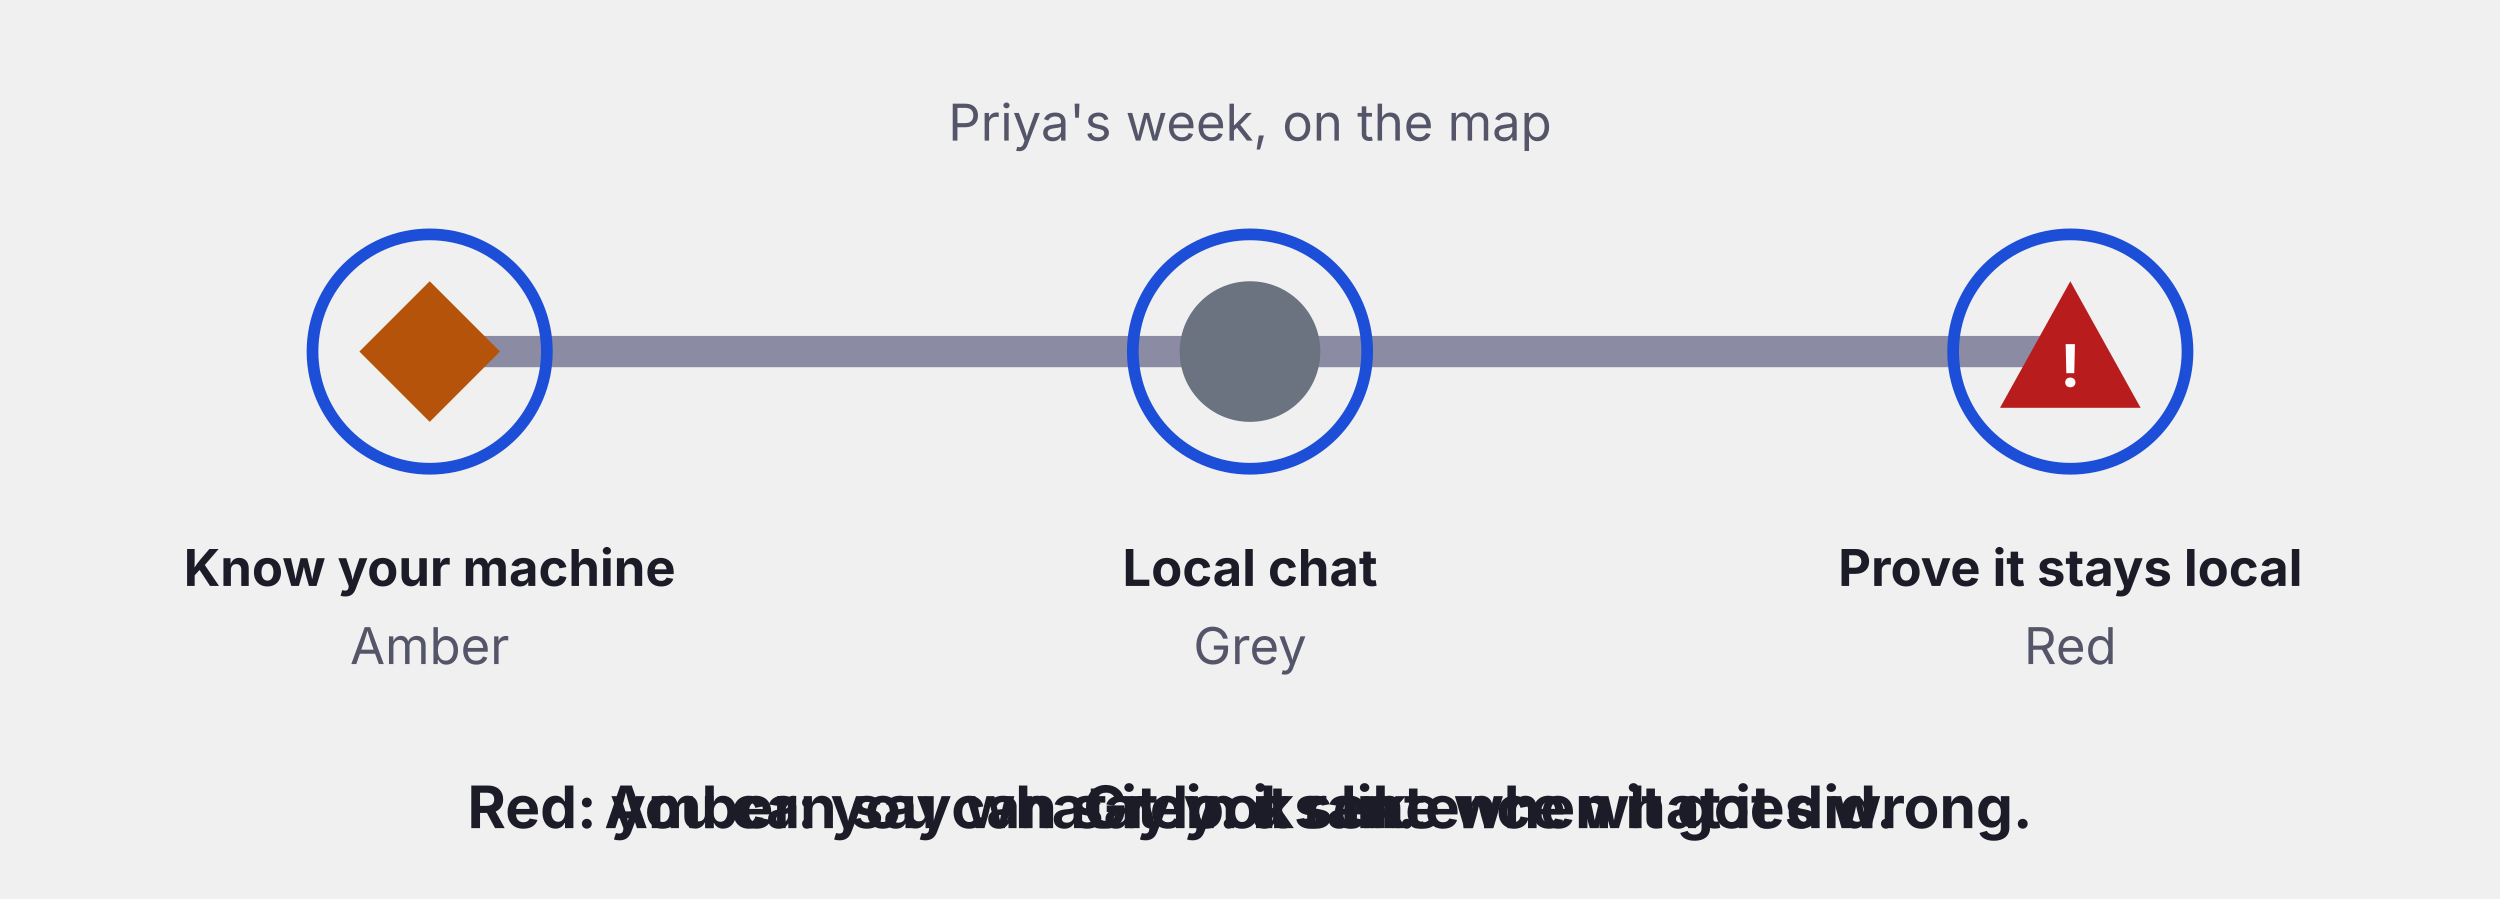
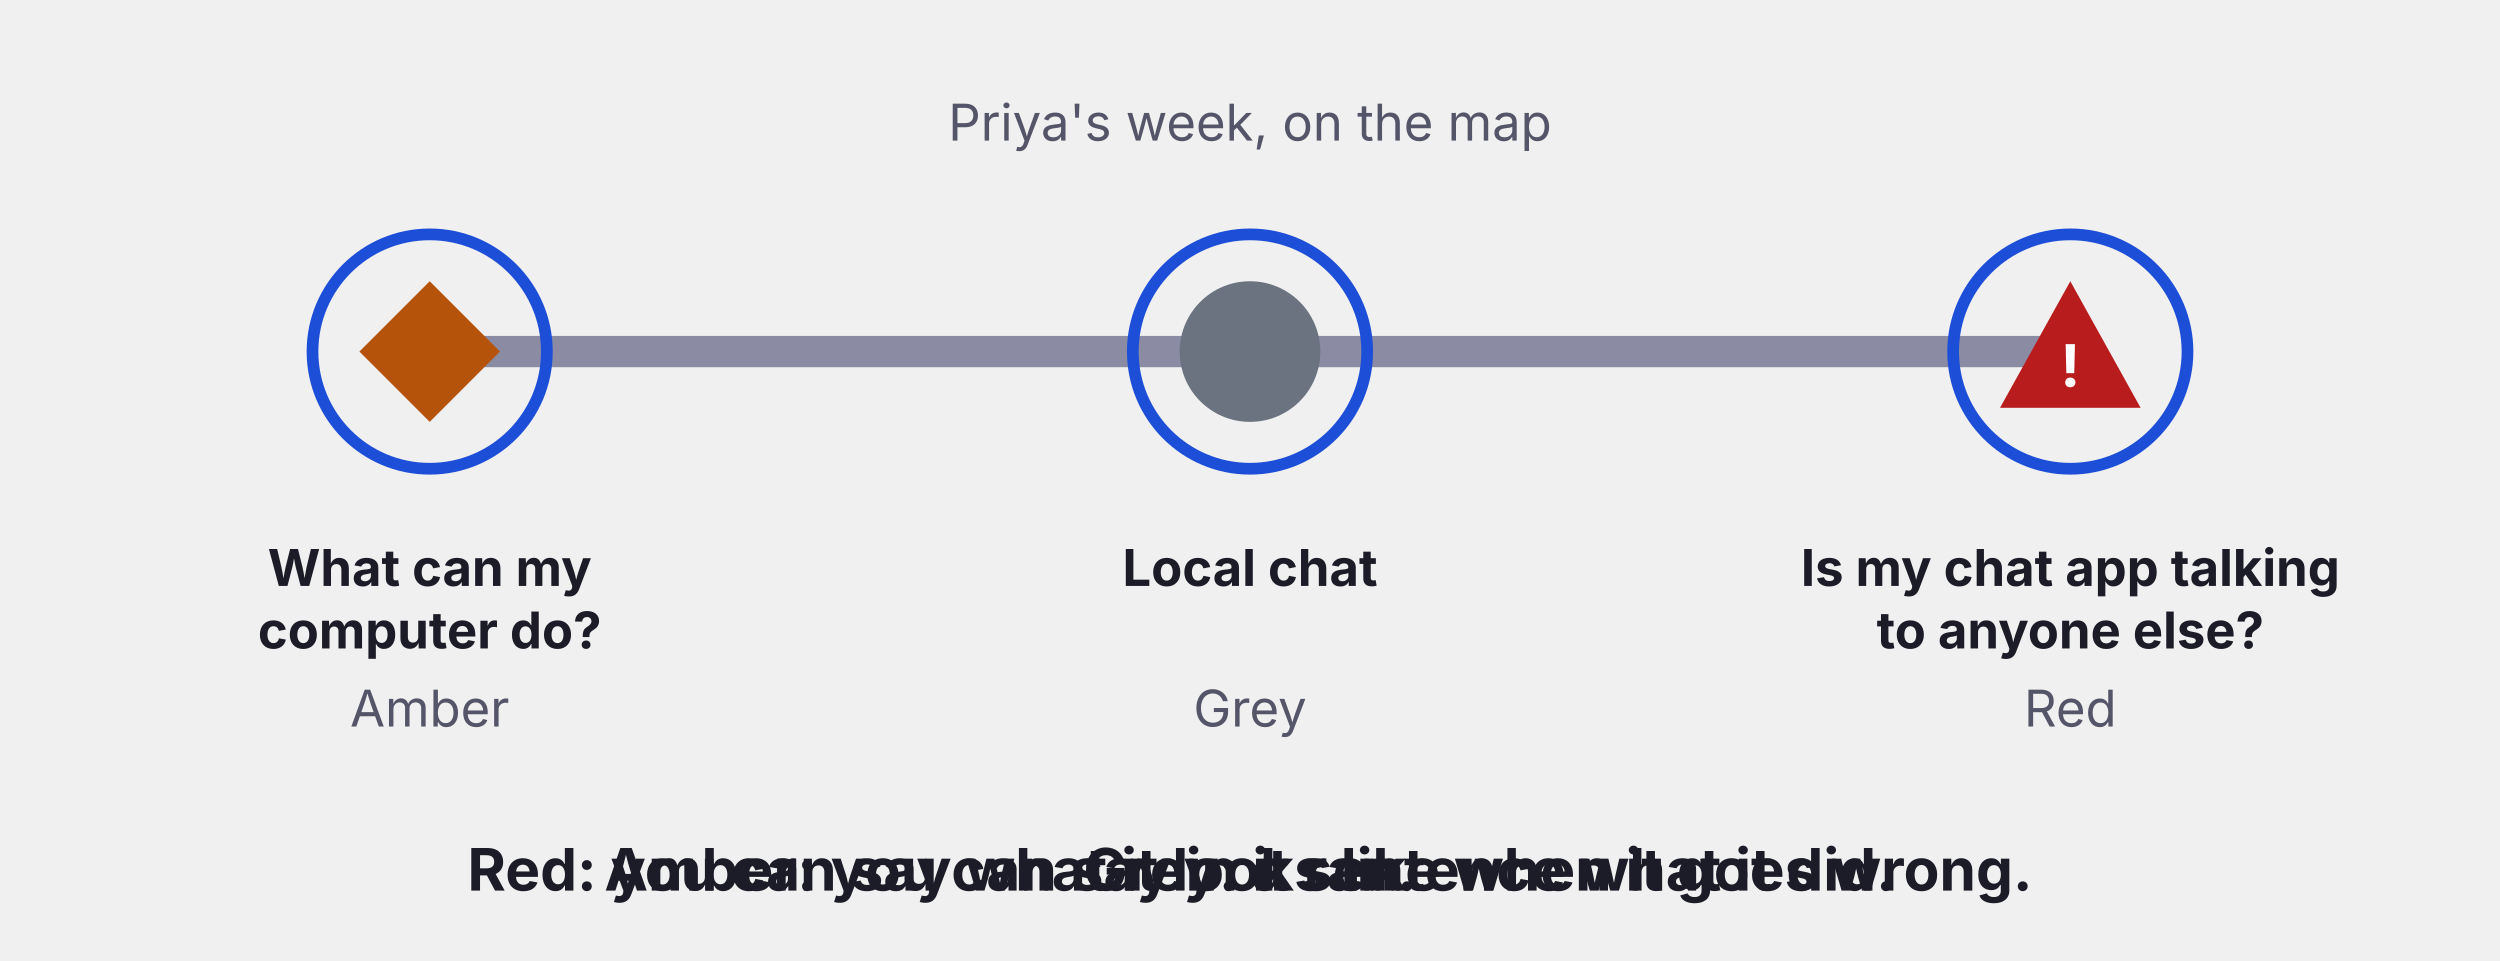
- <svg xmlns="http://www.w3.org/2000/svg" viewBox="0 0 640 230" width="640" height="230" font-family="system-ui, -apple-system, Segoe UI, sans-serif" class="fig" data-figure="three-stations">
+ <svg xmlns="http://www.w3.org/2000/svg" viewBox="0 0 640 246" width="640" height="246" font-family="system-ui, -apple-system, Segoe UI, sans-serif" class="fig" data-figure="three-stations">
  <line x1="110" y1="90" x2="530" y2="90" class="fig-line-stroke" stroke="#8b8ba3" stroke-width="8" stroke-linecap="round" />
  <circle cx="110" cy="90" r="30" class="fig-accent-stroke" fill="none" stroke="#1d4ed8" stroke-width="3" data-when="station=machine" />
  <polygon points="110,72 128,90 110,108 92,90" class="fig-crit coach-crit--amber" fill="#b45309" data-station="machine" />
-   <text x="110" y="150" font-size="13" text-anchor="middle" class="fig-ink" fill="#1c1c28" font-weight="bold">Know your machine</text>
-   <text x="110" y="170" font-size="13" text-anchor="middle" class="fig-muted" fill="#55556a">Amber</text>
-   <text x="320" y="212" font-size="15" text-anchor="middle" class="fig-ink fig-result" fill="#1c1c28" font-weight="bold" data-when="station=machine">Amber: you can say in a sentence what it did.</text>
+   <text x="110" y="150" font-size="13" text-anchor="middle" class="fig-ink" fill="#1c1c28" font-weight="bold">What can my</text>
+   <text x="110" y="166" font-size="13" text-anchor="middle" class="fig-ink" fill="#1c1c28" font-weight="bold">computer do?</text>
+   <text x="110" y="186" font-size="13" text-anchor="middle" class="fig-muted" fill="#55556a">Amber</text>
+   <text x="320" y="228" font-size="15" text-anchor="middle" class="fig-ink fig-result" fill="#1c1c28" font-weight="bold" data-when="station=machine">Amber: you can say in a sentence what it did.</text>
  <circle cx="320" cy="90" r="30" class="fig-accent-stroke" fill="none" stroke="#1d4ed8" stroke-width="3" data-when="station=localchat" />
  <circle cx="320" cy="90" r="18" class="fig-crit coach-crit--grey" fill="#6b7280" data-station="localchat" />
  <text x="320" y="150" font-size="13" text-anchor="middle" class="fig-ink" fill="#1c1c28" font-weight="bold">Local chat</text>
-   <text x="320" y="170" font-size="13" text-anchor="middle" class="fig-muted" fill="#55556a">Grey</text>
-   <text x="320" y="212" font-size="15" text-anchor="middle" class="fig-ink fig-result" fill="#1c1c28" font-weight="bold" data-when="station=localchat">Grey: it ran.</text>
+   <text x="320" y="186" font-size="13" text-anchor="middle" class="fig-muted" fill="#55556a">Grey</text>
+   <text x="320" y="228" font-size="15" text-anchor="middle" class="fig-ink fig-result" fill="#1c1c28" font-weight="bold" data-when="station=localchat">Grey: it ran.</text>
  <circle cx="530" cy="90" r="30" class="fig-accent-stroke" fill="none" stroke="#1d4ed8" stroke-width="3" data-when="station=prove" />
  <polygon points="530,72 548,104.4 512,104.4" class="fig-crit coach-crit--red" fill="#b91c1c" data-station="prove" />
  <text x="530" y="99" font-size="15" text-anchor="middle" class="fig-on-crit" fill="#ffffff" font-weight="bold">!</text>
-   <text x="530" y="150" font-size="13" text-anchor="middle" class="fig-ink" fill="#1c1c28" font-weight="bold">Prove it stays local</text>
-   <text x="530" y="170" font-size="13" text-anchor="middle" class="fig-muted" fill="#55556a">Red</text>
-   <text x="320" y="212" font-size="15" text-anchor="middle" class="fig-ink fig-result" fill="#1c1c28" font-weight="bold" data-when="station=prove">Red: you can say what it looks like when it goes wrong.</text>
+   <text x="530" y="150" font-size="13" text-anchor="middle" class="fig-ink" fill="#1c1c28" font-weight="bold">Is my chat app talking</text>
+   <text x="530" y="166" font-size="13" text-anchor="middle" class="fig-ink" fill="#1c1c28" font-weight="bold">to anyone else?</text>
+   <text x="530" y="186" font-size="13" text-anchor="middle" class="fig-muted" fill="#55556a">Red</text>
+   <text x="320" y="228" font-size="15" text-anchor="middle" class="fig-ink fig-result" fill="#1c1c28" font-weight="bold" data-when="station=prove">Red: you can say what it looks like when it goes wrong.</text>
  <text x="320" y="36" font-size="13" text-anchor="middle" class="fig-muted" fill="#55556a">Priya's week, on the map</text>
</svg>
